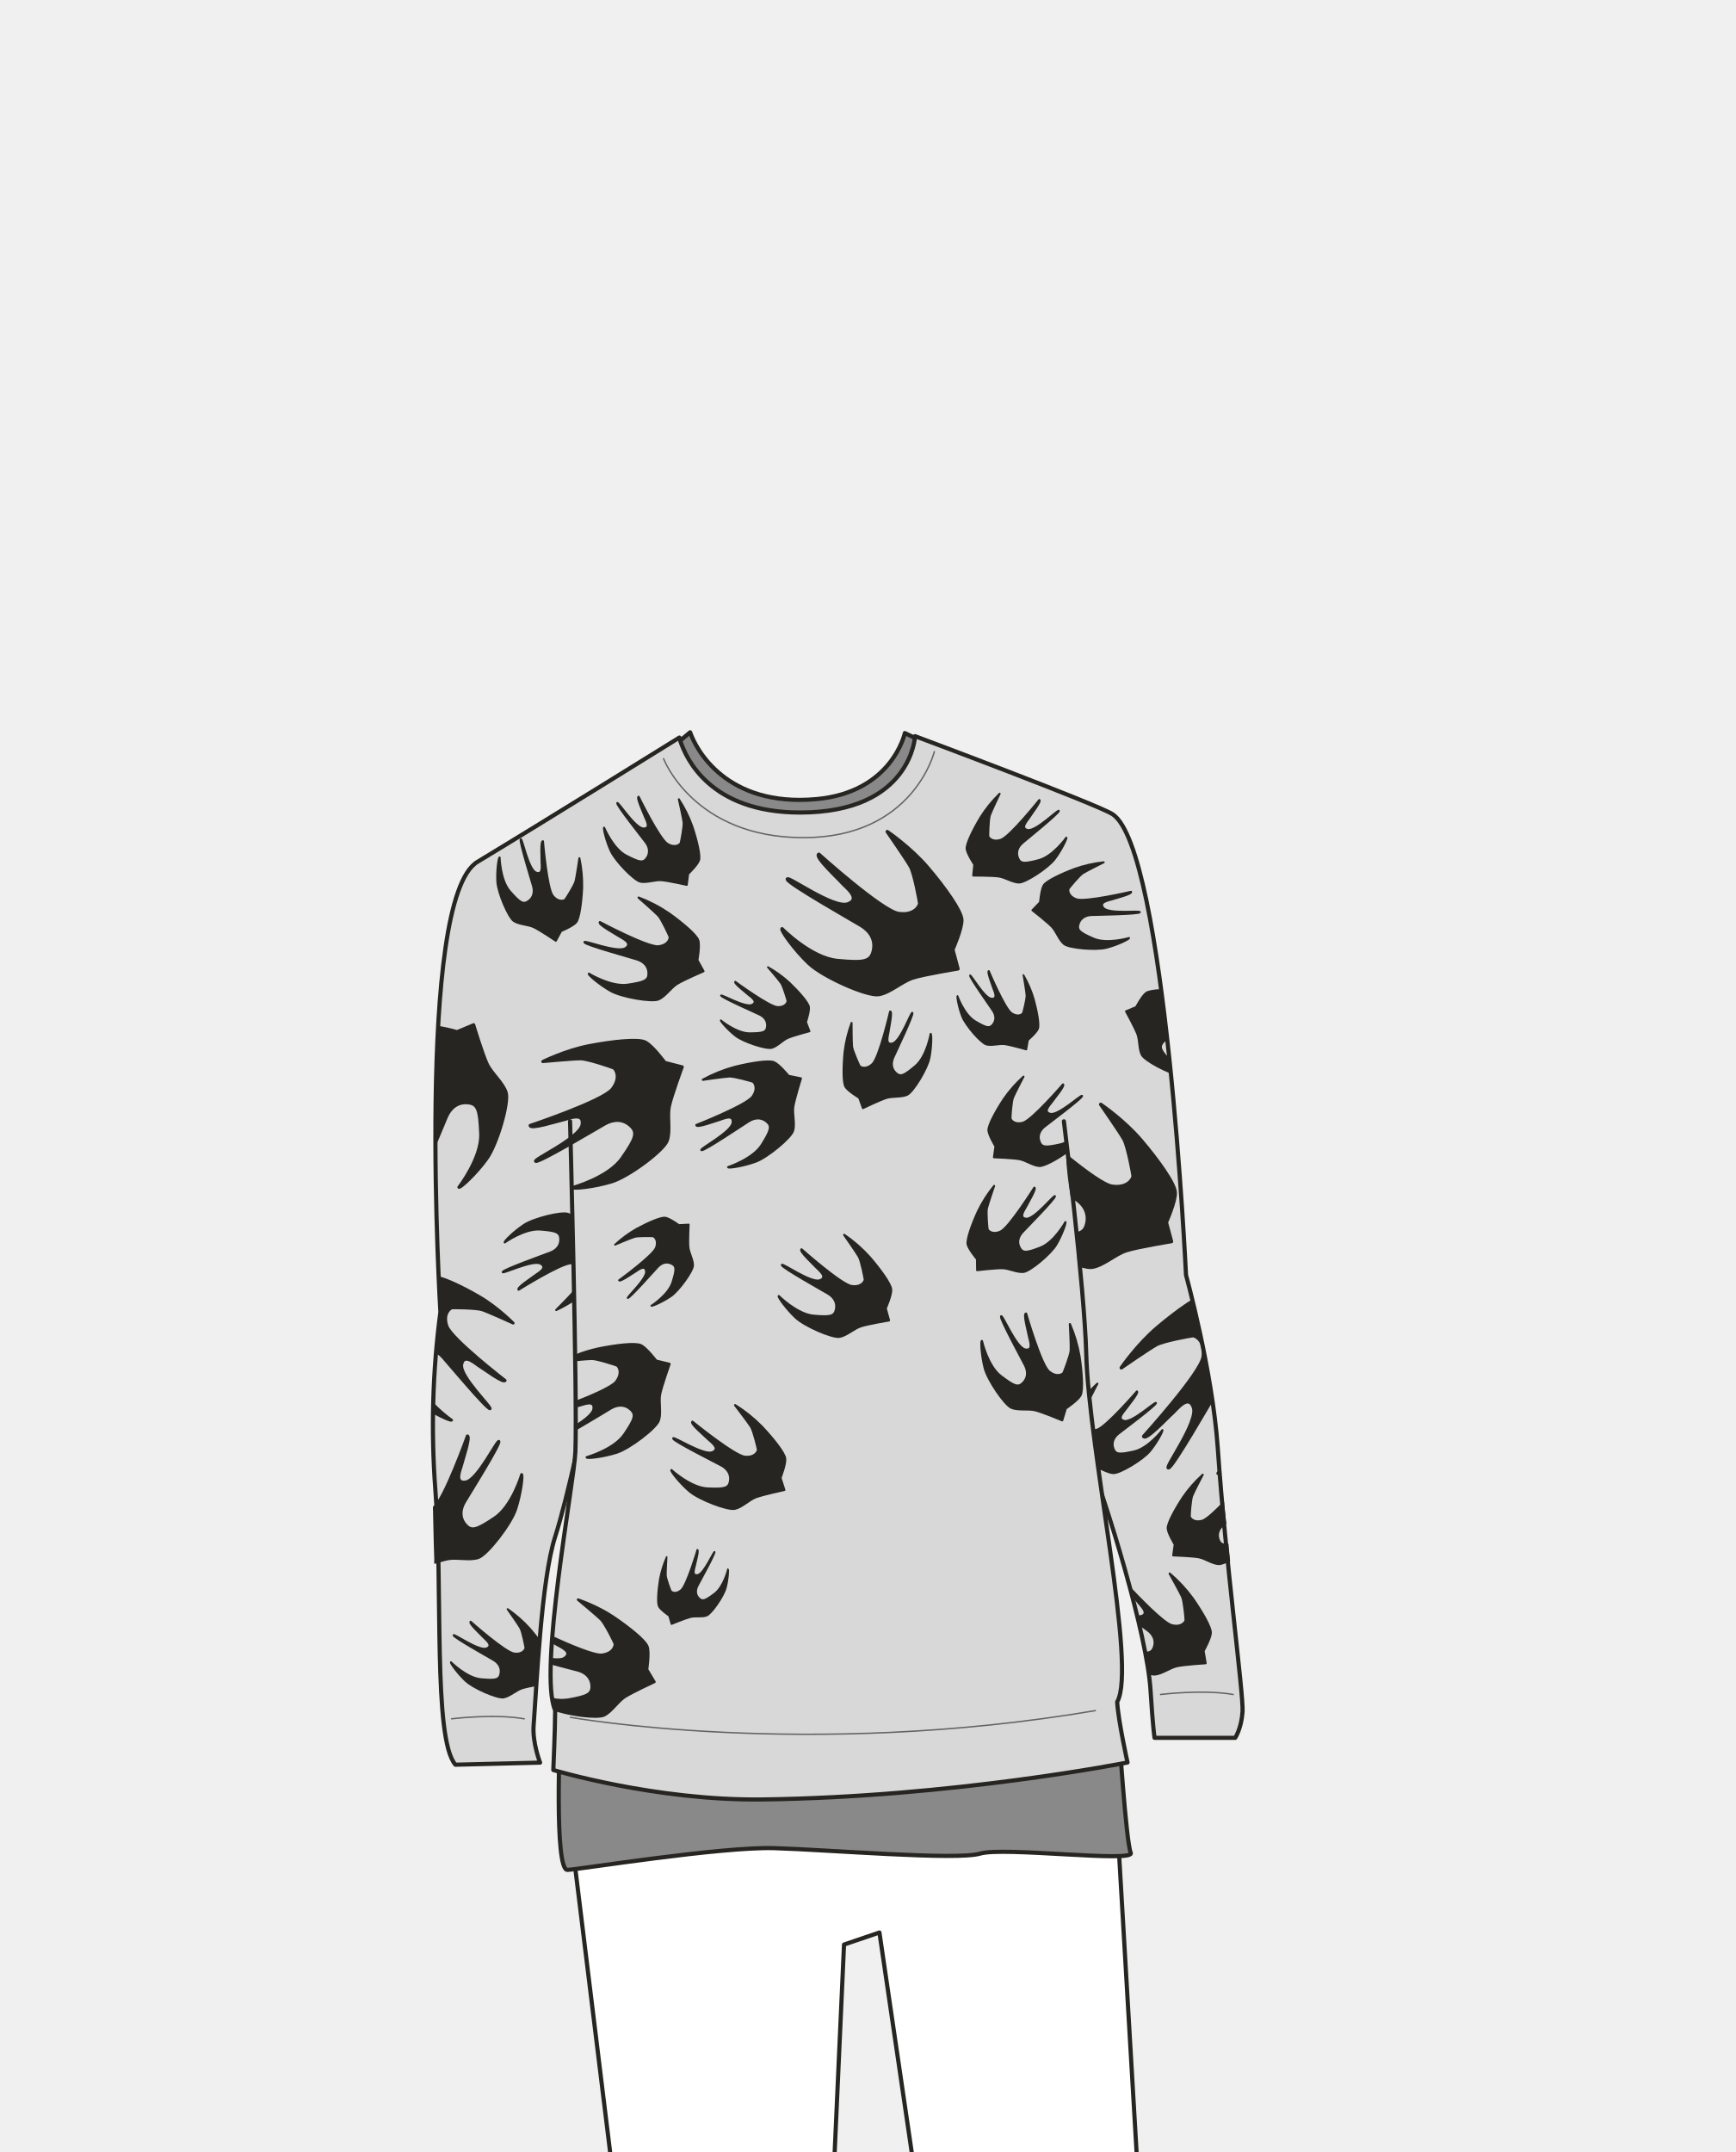
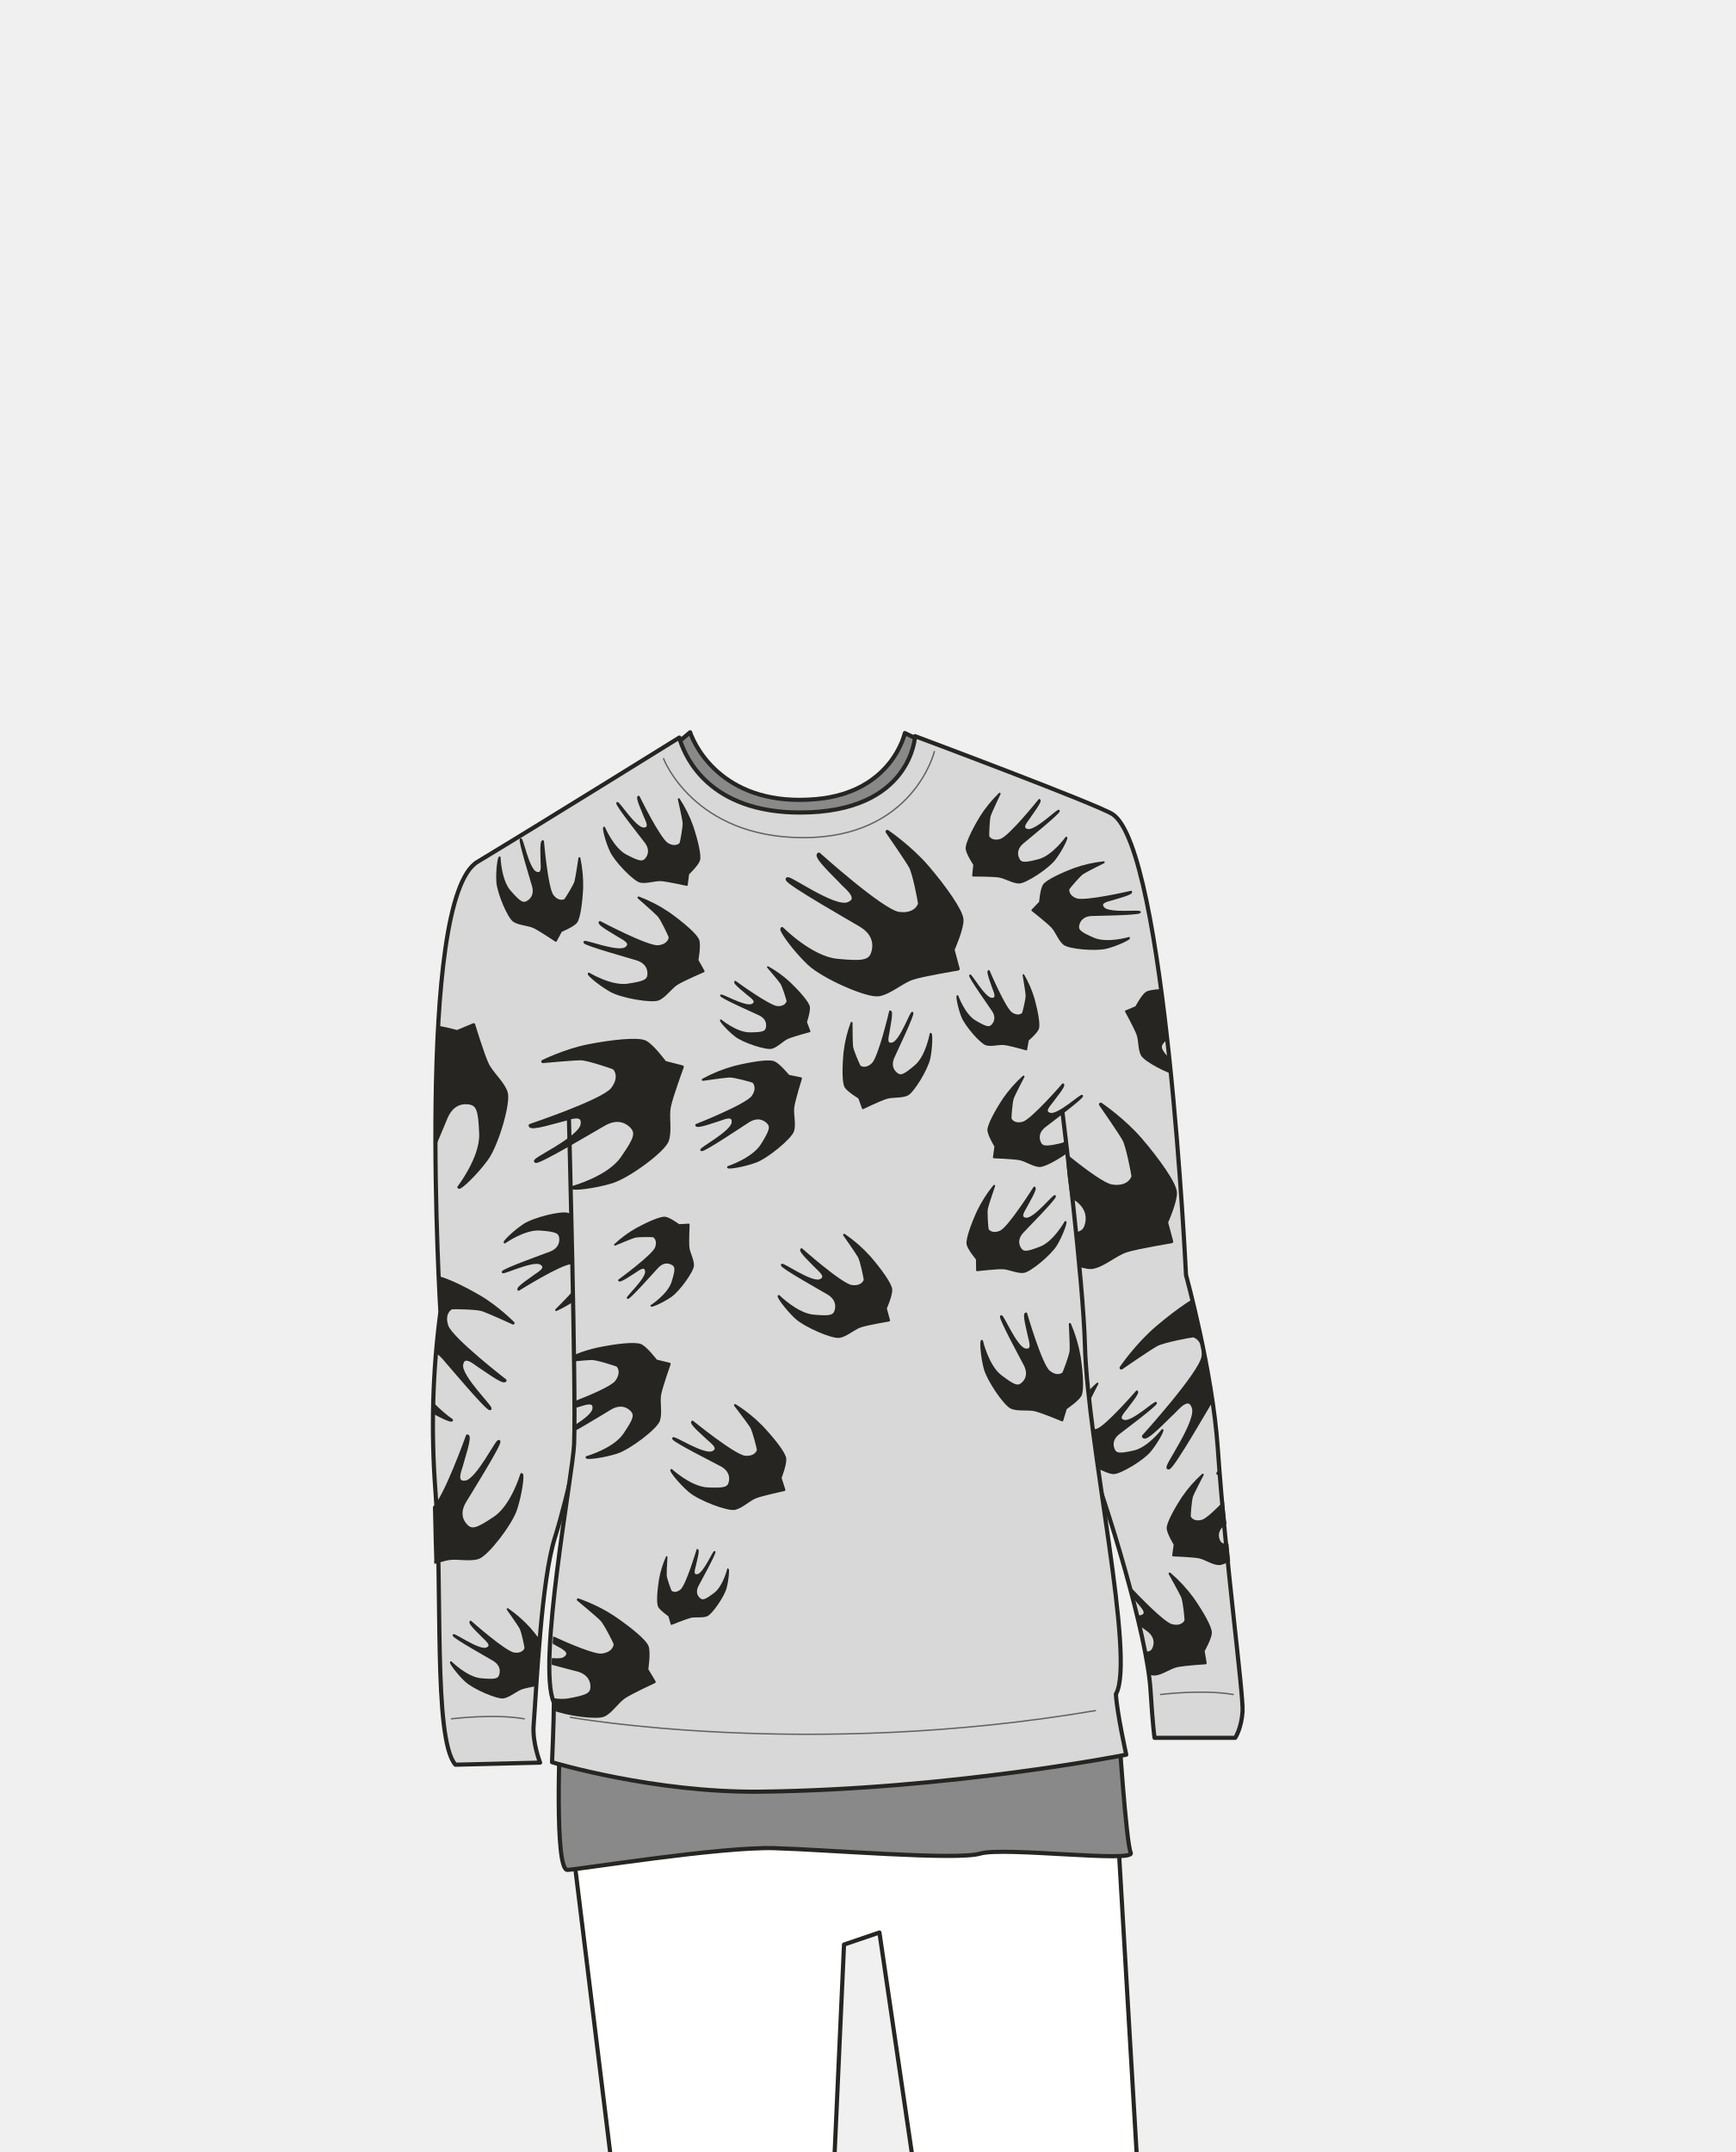
<svg xmlns="http://www.w3.org/2000/svg" width="1250" height="1550" viewBox="0 0 1250 1550">
  <defs>
    <clipPath id="a">
      <path d="M804.37,1224.33c-21,7.91-114.27,22.67-206.22,25.35-139.21,1.13-198.25-15-198.25-15-9.66-28.16,10.75-162,10.75-162-24.9,50.82-25.95,166-25.95,166s-27.64-4.81-65.33,0c-2.92-4.07-14.89-241-2.12-293.59-13.72-204.3,5.38-306.88,22.83-321.14,13-10.61,135.78-84.26,135.78-84.26s19.77,63.69,102.89,63.69,95.94-66.88,95.94-66.88,111,41,126.77,50,43.1,100.89,52.89,331.94c24,73.82,40.1,303.09,40.1,303.09s-26.72-6.42-65.38.23c2-25.82-34.52-140.47-34.52-140.47S816.09,1203.91,804.37,1224.33Z" fill="none" />
    </clipPath>
  </defs>
  <path d="M404.44,1264.52s61.79,24.3,203.69,19.79S801,1248.13,801,1248.13l20.1,342.24-158.7-1.85-28.9-196.61L608,1400.59l-8.84,196.24-153.94-.22Z" fill="#fff" stroke="#262521" stroke-linecap="round" stroke-linejoin="round" stroke-width="3" />
  <path d="M403.47,1248.13s-4.39,99.24,5.35,98.68,110.42-16.78,149-15.66,131.44,8.95,148.22,3.92,111.86,6.71,108.5-.56-8.76-90.41-8.76-90.41Z" fill="#898989" stroke="#262521" stroke-linecap="round" stroke-linejoin="round" stroke-width="3" />
  <path d="M801.34,601.25C790.45,594.15,651.81,528,651.81,528s-9,42.67-63.91,47.58c-64.83,5.79-86.64-36-90.76-48.14l-87.91,73.8" fill="#898989" stroke="#262521" stroke-linecap="round" stroke-linejoin="round" stroke-width="3" />
  <path d="M421.22,1019s-11.62,57.38-21.45,88.33-13.09,105-15.36,135.22c-1,12.66,4.65,27,4.65,27l-61,1.5c-16.33-18.74-8.92-129.52-14.45-197.94A619.79,619.79,0,0,1,317.25,945S299.2,647.71,343.93,620.76s145.46-89.52,145.46-89.52-.24-.24.73,2.61c4.11,12.15,21.13,51.38,86.21,51.38,80.35,0,82.84-55,82.84-55s131.41,49.11,142.29,56.21c38.3,25,52.89,331.94,52.89,331.94s19,68.76,22.88,124.63c5.58,81.26,18.66,177.57,17.85,189.79s-5.3,18.89-5.3,18.89h-58.1s-1.25-8-2.89-34.36c-2.47-39.8-31-134-48.07-177.22" fill="#d8d8d8" stroke="#262521" stroke-linecap="round" stroke-linejoin="round" stroke-width="3" />
  <path d="M836,1220.48s30.63-3.83,52.36,0" fill="none" stroke="#636363" stroke-linecap="round" stroke-linejoin="round" />
  <path d="M325.27,1238s30.63-3.83,52.37,0" fill="none" stroke="#636363" stroke-linecap="round" stroke-linejoin="round" />
  <path d="M478,546.43s21.5,56.9,100.8,56.9,94.27-62,94.27-62" fill="none" stroke="#636363" stroke-linecap="round" stroke-linejoin="round" />
-   <path d="M410.65,807.61s5.34,199.1,3.83,238.13c-.83,21.49-26.88,158.94-14.57,186.12,0,13-1.32,43-1.32,43s73.26,22.14,150.26,21.22c137.52-1.66,263.37-26.64,263.37-26.64s-6.69-30-7.46-43.63c14.49-25-20.49-181-22.29-250.9-1.22-47.59-16.09-167.28-16.09-167.28" fill="#d8d8d8" stroke="#262521" stroke-linecap="round" stroke-linejoin="round" stroke-width="3" />
+   <path d="M409.74,802s5.34,199.1,3.82,238.13c-.83,21.49-26.88,158.94-14.57,186.12,0,13-1.32,43-1.32,43s73.26,22.14,150.26,21.22c137.52-1.66,263.37-26.64,263.37-26.64s-6.69-30-7.46-43.63c14.49-25-20.49-181-22.28-250.9C780.33,921.67,765.46,802,765.46,802" fill="#d8d8d8" stroke="#262521" stroke-linecap="round" stroke-linejoin="round" stroke-width="3" />
  <path d="M410.89,1236.91s170.48,30.52,378.15-4.83" fill="none" stroke="#636363" stroke-linecap="round" stroke-linejoin="round" />
  <g clip-path="url(#a)">
    <path d="M339,1168s24.79,22,31.26,22.93,8.3-3.23,8.25-4-2.14-11.61-3.62-14.27-9.23-13.65-9.23-13.65a89.53,89.53,0,0,1,15.85,13.89c6.8,7.87,13.22,16.79,13.46,20.25s-3.42,11.75-3.42,11.75l2.06,7.47s-13.28,2.25-17.59,3.67-8.81,5.75-13.24,6.56-21.68-6.65-27.34-11.93-11.1-12.86-10.62-13.46c0,0,11.36,11.35,21.67,12.25s13.09.52,14-3.88-1.35-7.82-4.93-9.95-28.56-16.1-28.83-17.79,18.13,11.55,23.69,9.5-1.08-6.76-2.44-8.34S337.3,1169,339,1168Z" fill="#262521" stroke="#262521" stroke-linecap="round" stroke-linejoin="round" stroke-width="1.37" />
    <path d="M460.07,573.83s15,30.62,20.79,34,9.16.17,9.43-.6,2.48-11.88,2.12-15S489,575.66,489,575.66a91.85,91.85,0,0,1,9.65,19.4c3.4,10.15,6,21.15,4.91,24.53s-7.84,9.84-7.84,9.84l-1,7.92s-13.51-3-18.17-3.38-10.62,2-15.16,1.08-18-14.79-21.36-22-5.54-16.56-4.85-16.95c0,0,6.38,15.24,15.84,20.12s12.25,5.6,14.88,1.78,1.77-8-.8-11.38-20.9-26.47-20.49-28.18,12.74,18.06,18.83,18.28,1.61-6.86.93-8.89S458.11,574,460.07,573.83Z" fill="#262521" stroke="#262521" stroke-linecap="round" stroke-linejoin="round" stroke-width="1.41" />
    <path d="M391.15,605.89s2.86,34,7,39.24,8.47,3.48,9,2.86,6.63-10.17,7.42-13.2,2.8-16.71,2.8-16.71a92.28,92.28,0,0,1,2,21.58c-.52,10.68-2.06,21.89-4.33,24.63s-10.87,6.33-10.87,6.33l-3.77,7s-11.49-7.74-15.71-9.74-10.64-2-14.51-4.5-11.44-20.33-11.92-28.27.85-17.45,1.64-17.56c0,0,.41,16.51,7.45,24.49s9.39,9.67,13.22,7.07,4.54-6.78,3.39-10.91-9.87-32.24-8.87-33.69S380.4,626,386,628.41s4-5.8,4.1-7.94S389.25,605.37,391.15,605.89Z" fill="#262521" stroke="#262521" stroke-linecap="round" stroke-linejoin="round" stroke-width="1.41" />
    <path d="M529.64,707.06s24.45,17.94,30.42,18.23,7.28-3.65,7.18-4.36-3-10.4-4.52-12.7-9.57-11.65-9.57-11.65a82,82,0,0,1,15.62,11.31c6.86,6.59,13.47,14.17,14,17.3s-2.11,11-2.11,11l2.51,6.63s-11.9,3.18-15.7,4.84-7.54,6-11.51,7.1-20.31-4.21-25.92-8.54-11.2-10.76-10.81-11.35c0,0,11.31,9.37,20.78,9.31s12-.64,12.46-4.73-1.89-7-5.33-8.64-27.39-12.23-27.78-13.75,17.5,9,22.38,6.63-1.55-6.06-2.93-7.38S528.18,708,529.64,707.06Z" fill="#262521" stroke="#262521" stroke-linecap="round" stroke-linejoin="round" stroke-width="1.25" />
    <path d="M445.87,922.14s24.51-17.87,26.59-23.47-1.27-8-2-8.16-10.8-.34-13.47.46-14,5.58-14,5.58a82,82,0,0,1,15.51-11.45c8.36-4.55,17.58-8.55,20.72-8.09s9.83,5.34,9.83,5.34l7.09-.38s-.58,12.3-.15,16.43,3.43,9,3.28,13.12-10.16,18.08-16,22.11-13.65,7.42-14.09,6.87c0,0,12.35-7.94,15.17-17s3-11.6-.74-13.31-7.25-.32-9.85,2.46-20,22.4-21.52,22.31,13.86-14,13.11-19.32-6.26-.36-7.93.55S446.36,923.83,445.87,922.14Z" fill="#262521" stroke="#262521" stroke-linecap="round" stroke-linejoin="round" stroke-width="1.25" />
    <path d="M482.25,982.41l-9.61-2.34s-7-9.22-11-11.09-17.94-.25-30.93,2.44a100.54,100.54,0,0,0-16.12,5c0,1,.05,2.09.08,3.14,4.68-.45,9.76-.89,11.67-.88,3.88,0,17.25,4.36,18.16,4.81s4.39,5-.64,11.69C441,999,426.16,1005.41,414.33,1010c0,1.05.07,2.09.12,3.13,1.05-.31,1.88-.54,2.33-.63,2.6-.54,12-5,10.81,2.45-.53,3.43-6.35,7.88-12.27,11.76.05.75.1,1.49.14,2.24,9.78-5.6,21.84-13,24.56-14.6,4.6-2.67,9.83-3.12,14.15.68s3,7.14-4.38,18.07-27.1,16.56-27.1,16.56c.37.92,12.2-.45,21.59-3.49s28.41-17.64,30.26-23.08-.2-13.15.89-18.84S482.25,982.41,482.25,982.41Z" fill="#262521" stroke="#262521" stroke-linecap="round" stroke-linejoin="round" stroke-width="1.75" />
    <path d="M466.08,1202.46s1.82-12,.29-16.4-13-13.69-24.55-21.48-25.39-12.41-25.39-12.41,13.9,11.5,16.74,14.43,9.39,16.19,9.72,17.2-.58,7-9.28,8.1c-5.54.7-23.75-7.1-36.22-12.83,0,1.09,0,2.18,0,3.28,1.52.86,2.74,1.55,3.27,1.9,2.31,1.56,12.56,5.33,6.09,9.94-1.82,1.29-5.36,1.38-9.5.89,0,1,0,2,0,3,8.64,2.33,16.79,4.4,19.09,5,5.38,1.5,9.57,5.1,9.87,11.14s-3.15,7.52-16.81,10a31.84,31.84,0,0,1-11.71-.42c.13,2.36.29,4.71.48,7.07,10.62,4.21,31.94,7,36.94,4.63,5.45-2.61,9.75-9.81,14.83-13.16s21.48-10.93,21.48-10.93Z" fill="#262521" stroke="#262521" stroke-linecap="round" stroke-linejoin="round" stroke-width="1.84" />
    <path d="M577.38,899.85s28.59,25.4,36.06,26.46,9.57-3.73,9.53-4.64-2.48-13.39-4.19-16.47-10.64-15.75-10.64-15.75a103.29,103.29,0,0,1,18.28,16c7.84,9.08,15.25,19.38,15.53,23.37S638,942.4,638,942.4l2.37,8.62s-15.32,2.6-20.29,4.23-10.16,6.64-15.28,7.57-25-7.67-31.54-13.76S560.46,934.23,561,933.53c0,0,13.11,13.09,25,14.14s15.09.59,16.2-4.49-1.55-9-5.68-11.47-32.95-18.58-33.26-20.53,20.91,13.33,27.33,11-1.25-7.8-2.82-9.62S575.43,900.9,577.38,899.85Z" fill="#262521" stroke="#262521" stroke-linecap="round" stroke-linejoin="round" stroke-width="1.58" />
    <path d="M739.14,946.11s10.65,36.73,16.4,41.61,10.09,1.95,10.53,1.16,5-12.66,5.25-16.17-.61-19-.61-19A103,103,0,0,1,777.63,977c1.79,11.86,2.57,24.53.68,28.05s-10.56,9.36-10.56,9.36l-2.59,8.56s-14.35-6-19.42-7.24-12.14.2-17-1.74-17.07-19.83-19.34-28.47-2.93-19.37-2.08-19.66c0,0,4.1,18.06,13.6,25.28s12.46,8.56,16.11,4.85,3.49-8.46,1.31-12.74-18-33.28-17.2-35.1S731.76,970.6,738.45,972s3.11-7.27,2.75-9.64S736.94,946,739.14,946.11Z" fill="#262521" stroke="#262521" stroke-linecap="round" stroke-linejoin="round" stroke-width="1.58" />
    <path d="M872.19,1176.07c.14-4-6.18-15-13.05-24.84a103.23,103.23,0,0,0-16.54-17.82s7.59,13.53,9,16.76,2.52,15.9,2.47,16.81-2.63,5.45-9.95,3.63c-6-1.48-24.34-20.6-30.84-27.53.3,1.32.61,2.63.94,3.94,2.35,3.06,5.12,6.27,5.81,7.25,1.37,2,8.43,8.16,1.81,9.86a6.22,6.22,0,0,1-3-.19q.81,2.86,1.61,5.73c3,2.18,5.39,3.87,6.34,4.58,3.86,2.87,6.1,7.06,4.48,12-.94,2.84-2.42,4.08-5.75,4.19a130.68,130.68,0,0,1,2.07,14.76,11.8,11.8,0,0,0,4.24.85c5.18-.4,10.85-4.85,16-6s20.62-2.13,20.62-2.13l-1.48-8.82S872.06,1180.06,872.19,1176.07Z" fill="#262521" stroke="#262521" stroke-linecap="round" stroke-linejoin="round" stroke-width="1.58" />
    <path d="M432.14,664.18s34.34,18.19,42,17.44,8.55-6,8.29-6.86-5.67-12.63-8.09-15.25-14.3-13-14.3-13a104.51,104.51,0,0,1,21.9,11.42c9.93,7.08,19.72,15.46,21,19.33s-.63,14.32-.63,14.32l4.42,7.94s-14.5,6.25-19,9.06-8.44,9-13.26,11.15-26.54-1.56-34.45-6-16.21-11.56-15.83-12.38c0,0,16.09,9.77,28.08,7.94s15-3,14.92-8.33-3.7-8.52-8.37-10-37-10.41-37.77-12.26,23.85,8.12,29.61,4.24-3.11-7.4-5.09-8.82S430.47,665.68,432.14,664.18Z" fill="#262521" stroke="#262521" stroke-linecap="round" stroke-linejoin="round" stroke-width="1.6" />
    <path d="M381.93,810.63s52.44-17.57,59.14-26.17,2.22-14.68,1.05-15.28-18.59-6.53-23.67-6.61-27.41,2-27.41,2,16.23-8.09,33.26-11.38,35.28-5.18,40.48-2.66,14.15,14.7,14.15,14.7l12.52,3.23s-7.77,21.08-9.3,28.49,1,17.53-1.51,24.61-27.63,25.84-40,29.64-27.81,5.39-28.28,4.18c0,0,25.85-7,35.72-21.16s11.61-18.51,6-23.55-12.42-4.55-18.48-1.14-47,27.94-49.68,26.93,31.77-16.63,33.42-26.37-10.68-4.06-14.09-3.4S381.84,813.83,381.93,810.63Z" fill="#262521" stroke="#262521" stroke-linecap="round" stroke-linejoin="round" stroke-width="2.28" />
    <path d="M279.3,837.82s31.21-45.66,31.36-56.56-7.09-13-8.38-12.81-18.76,6-22.86,9-20.65,18.14-20.65,18.14,8.06-16.24,19.65-29.14,25-25.42,30.68-26.54,20.15,3.18,20.15,3.18l11.94-5s6.52,21.5,9.77,28.33,11.38,13.37,13.65,20.53-6.44,37.28-14,47.76-18.94,21.08-20,20.4c0,0,16.39-21.19,15.71-38.43s-1.9-21.76-9.39-22.43-12.65,3.87-15.42,10.25S300.86,855.17,298.12,856s15.3-32.43,10.73-41.2-11,3.21-13.28,5.79S281.16,840.42,279.3,837.82Z" fill="#262521" stroke="#262521" stroke-linecap="round" stroke-linejoin="round" stroke-width="2.28" />
    <path d="M589.87,615.32s45.46,40.91,57.38,42.67,15.34-5.85,15.28-7.31-3.83-21.44-6.52-26.37S639.16,599,639.16,599s16.61,11.21,29.06,25.81S692.41,656,692.8,662.35,686.36,684,686.36,684l3.71,13.81s-24.52,4-32.49,6.56-16.31,10.51-24.5,11.94S593.16,703.76,582.79,694s-20.33-23.85-19.42-25c0,0,20.82,21.07,39.81,22.86s24.14,1.1,26-7-2.38-14.43-9-18.4-52.49-30-53-33.16,33.3,21.52,43.58,17.8-1.91-12.48-4.4-15.4S586.75,617,589.87,615.32Z" fill="#262521" stroke="#262521" stroke-linecap="round" stroke-linejoin="round" stroke-width="2.52" />
    <path d="M846.55,858.78c-.4-6.38-12.14-22.92-24.58-37.52s-29.06-25.81-29.06-25.81,14.16,20.36,16.85,25.29,6.45,24.91,6.52,26.37-3.36,9.08-15.28,7.31c-5.73-.85-19.2-10.73-31.65-20.78.18,4.63.57,9.25,1.11,13.86.56,4.87,1.32,9.72,2.1,14.57l1.36.81c6.58,4,10.8,10.29,9,18.4-.94,4.18-2.77,6.39-6.92,7.3.56,7.57,1.34,15.16,1.88,22.73,4.11,1.19,7,1.75,9,1.4,8.18-1.43,16.53-9.39,24.5-11.94s32.49-6.56,32.49-6.56l-3.71-13.81S847,865.16,846.55,858.78Z" fill="#262521" stroke="#262521" stroke-linecap="round" stroke-linejoin="round" stroke-width="2.52" />
    <path d="M823.85,1034.55s41.08-45.3,42.89-57.22S861,962,859.49,962s-21.45,3.74-26.4,6.41-25.35,16.76-25.35,16.76,11.27-16.57,25.92-29,31.23-24.07,37.61-24.44,21.6,6.52,21.6,6.52l13.83-3.66s3.9,24.54,6.43,32.52,10.45,16.35,11.85,24.54-12.68,39.87-22.52,50.21-23.92,20.24-25,19.33c0,0,21.15-20.74,23-39.73s1.2-24.13-6.9-26-14.45,2.33-18.44,8.9-30.24,52.37-33.36,52.84,21.65-33.22,18-43.51-12.5,1.86-15.43,4.34S825.5,1037.68,823.85,1034.55Z" fill="#262521" stroke="#262521" stroke-linecap="round" stroke-linejoin="round" stroke-width="2.52" />
    <path d="M748.67,576.19s-21.3,26.62-27.71,28.67-9-1.83-9.06-2.63.16-12.15,1.2-15.1,7-15.44,7-15.44a91.74,91.74,0,0,0-13.65,16.83c-5.53,9.15-10.49,19.32-10.13,22.86s5.5,11.32,5.5,11.32l-.79,7.93s13.85,0,18.46.67,9.93,4.3,14.57,4.35,20.82-10.5,25.64-16.84,9-14.95,8.43-15.48c0,0-9.55,13.48-19.84,16.18S735.1,622.3,733.36,618s0-8.15,3.26-10.93,26.17-21.28,26.14-23-16.37,14.86-22.36,13.74-.08-7,1-8.88S750.54,576.82,748.67,576.19Z" fill="#262521" stroke="#262521" stroke-linecap="round" stroke-linejoin="round" stroke-width="1.41" />
    <path d="M641.19,728.51s-7.77,33.2-12.66,37.8-8.89,2.21-9.32,1.53-5.08-11-5.42-14.15-.35-16.94-.35-16.94a91.89,91.89,0,0,0-5.07,21.07c-1,10.64-1.15,21.95.7,25s9.84,7.84,9.84,7.84l2.7,7.5s12.49-6,16.95-7.35,10.82-.39,15-2.34,14.28-18.45,15.9-26.24,1.7-17.39.94-17.6c0,0-2.82,16.27-10.94,23.14s-10.69,8.19-14.11,5.07-3.5-7.37-1.76-11.28,14.45-30.47,13.67-32S648.9,750,643,751.54s-3.11-6.32-2.9-8.45S643.15,728.27,641.19,728.51Z" fill="#262521" stroke="#262521" stroke-linecap="round" stroke-linejoin="round" stroke-width="1.41" />
    <path d="M814.79,642.29s-33.21,7.75-39.51,5.41-5.91-7-5.49-7.68,7.64-9.45,10.28-11.13,15-7.82,15-7.82A92.15,92.15,0,0,0,774,625.86c-10,3.78-20.19,8.7-22.11,11.71s-2.67,12.29-2.67,12.29l-5.52,5.75s10.9,8.55,14.1,11.94,5.14,9.52,8.75,12.43,22.87,4.62,30.57,2.62,16.34-6.18,16.2-7c0,0-15.84,4.69-25.6.45s-12.08-6-10.79-10.41,5.05-6.4,9.33-6.57,33.72-.55,34.79-2-22,1.56-26.07-3,4.29-5.59,6.29-6.35S815.87,643.94,814.79,642.29Z" fill="#262521" stroke="#262521" stroke-linecap="round" stroke-linejoin="round" stroke-width="1.41" />
    <path d="M881.73,744.3s-33.57-6-38.44-10.6-2.68-8.76-2-9.23,10.74-5.66,13.83-6.17S872,717,872,717a92.24,92.24,0,0,0-21.31-3.93c-10.69-.47-22,0-24.93,2s-7.3,10.24-7.3,10.24l-7.34,3.11s6.64,12.15,8.25,16.53,1,10.78,3.15,14.87,19.19,13.26,27.06,14.46,17.45.76,17.63,0c0,0-16.4-1.93-23.7-9.68s-8.76-10.23-5.82-13.81,7.16-3.9,11.16-2.37,31.21,12.79,32.74,11.92-20.88-7.26-22.76-13,6.14-3.45,8.28-3.35S882.07,746.24,881.73,744.3Z" fill="#262521" stroke="#262521" stroke-linecap="round" stroke-linejoin="round" stroke-width="1.41" />
    <path d="M767.37,823a19.39,19.39,0,0,1-3.69,1.26c-10.39,2.3-13.28,2.28-14.85-2.08s.32-8.15,3.68-10.8,27-20.26,27-22-16.93,14.22-22.87,12.87.19-7,1.36-8.83,9.57-11.71,7.73-12.41c0,0-22.31,25.79-28.78,27.59s-8.9-2.17-9-3,.62-12.13,1.77-15,7.57-15.17,7.57-15.17A92,92,0,0,0,723,791.68c-5.87,8.94-11.22,18.91-11,22.46s5.06,11.52,5.06,11.52l-1.09,7.9s13.84.51,18.43,1.37,9.75,4.68,14.38,4.91c3.29.15,12.6-4.8,19.54-9.89C768,827.63,767.61,825.32,767.37,823Z" fill="#262521" stroke="#262521" stroke-linecap="round" stroke-linejoin="round" stroke-width="1.41" />
    <path d="M784.65,1008.14c2.29-4.68,5.91-11.59,5.91-11.59s-2.75,2.4-6.19,6.12C784.43,1004.5,784.52,1006.32,784.65,1008.14Z" fill="#262521" stroke="#262521" stroke-linecap="round" stroke-linejoin="round" stroke-width="1.41" />
    <path d="M837.35,1030s-10.06,13.1-20.44,15.41-13.28,2.29-14.85-2.07.32-8.15,3.68-10.8,27-20.27,27-22-16.93,14.22-22.87,12.88.19-7,1.36-8.83,9.57-11.72,7.73-12.42c0,0-22.31,25.79-28.78,27.6a12.23,12.23,0,0,1-2.89.45c1.42,9,3,18,4.2,27.12,3.52,1.44,7.19,3.53,10.58,3.69,4.62.22,21.21-9.7,26.27-15.85S837.93,1030.55,837.35,1030Z" fill="#262521" stroke="#262521" stroke-linecap="round" stroke-linejoin="round" stroke-width="1.41" />
    <path d="M336.64,1034.17s-16.54,46.17-24.29,51.95-13.06,1.7-13.57.64-5.45-16.59-5.42-21.1,2.28-24.26,2.28-24.26-7.47,14.23-10.7,29.27-5.25,31.19-3.1,35.84,12.77,12.82,12.77,12.82l2.63,11.17s18.83-6.5,25.43-7.73,15.52,1.22,21.85-.88,23.42-24,27-34.89,5.29-24.56,4.23-25c0,0-6.69,22.79-19.43,31.28s-16.62,10-21,4.92-3.8-11.1-.67-16.4,25.65-41.17,24.8-43.56-15.34,27.86-24,29.14-3.41-9.54-2.76-12.55S339.48,1034.15,336.64,1034.17Z" fill="#262521" stroke="#262521" stroke-linecap="round" stroke-linejoin="round" stroke-width="2.02" />
    <path d="M363.91,994.27s-38.81-30-41.92-39.13,2.41-12.95,3.57-13.11S343,942,347.3,943.38,369.68,953,369.68,953s-11.23-11.49-24.54-19.21-28.05-14.61-33.14-14S295.87,928,295.87,928l-11.43-.93s.37,19.92-.5,26.57S278,968,278,974.7s15.62,29.69,24.85,36.47,21.74,12.61,22.48,11.73c0,0-19.62-13.39-23.76-28.12s-4.35-18.88,1.79-21.49,11.73-.19,15.81,4.43,31.25,37.09,33.78,37-21.77-23.18-20.32-31.82,10.13-.29,12.79,1.25S363.05,997,363.91,994.27Z" fill="#262521" stroke="#262521" stroke-linecap="round" stroke-linejoin="round" stroke-width="2.02" />
    <path d="M412.14,909.92c-.36-11.51-.73-23-.84-34.53a12.24,12.24,0,0,0-2.15-1.06c-4.64-1.67-24.62,3.24-31.69,7.92s-14.33,11.87-13.91,12.61c0,0,14.33-10.2,25.62-9.3s14.23,1.82,14.47,6.75-2.88,8.2-7.13,9.85-33.77,12.2-34.37,14,21.68-9.18,27.31-6-2.39,7.11-4.15,8.56-13.4,8.93-11.74,10.22c0,0,30.76-19.27,37.92-19.09Z" fill="#262521" stroke="#262521" stroke-linecap="round" stroke-linejoin="round" stroke-width="1.5" />
    <path d="M412.67,931.06c-2.87,3.31-12,12.48-12,12.48a102.06,102.06,0,0,0,12-6.62C412.73,935,412.7,933,412.67,931.06Z" fill="#262521" stroke="#262521" stroke-linecap="round" stroke-linejoin="round" stroke-width="1.5" />
    <path d="M894.86,1067.69s-22.31,25.79-28.78,27.6-8.9-2.18-9-3,.62-12.12,1.77-15,7.57-15.16,7.57-15.16a91.59,91.59,0,0,0-14.29,16.3c-5.87,8.94-11.22,18.9-11,22.46s5.06,11.51,5.06,11.51l-1.09,7.9s13.84.51,18.43,1.37,9.75,4.69,14.38,4.91,21.22-9.7,26.27-15.85,9.59-14.6,9-15.15c0,0-10.06,13.1-20.44,15.41s-13.28,2.29-14.85-2.07.32-8.15,3.68-10.8,27-20.27,27-22-16.93,14.22-22.87,12.88.19-7,1.36-8.83S896.7,1068.39,894.86,1067.69Z" fill="#262521" stroke="#262521" stroke-linecap="round" stroke-linejoin="round" stroke-width="1.41" />
    <path d="M745.07,855.38S726.91,884.24,720.78,887s-9.12-.81-9.31-1.6-1.21-12.09-.51-15.14,5.19-16.13,5.19-16.13a92.35,92.35,0,0,0-11.66,18.26c-4.46,9.73-8.24,20.39-7.48,23.87s6.74,10.62,6.74,10.62l.11,8s13.76-1.58,18.42-1.42,10.36,3.16,15,2.68,19.5-12.79,23.58-19.63,7.27-15.88,6.62-16.34c0,0-8,14.47-17.88,18.32s-12.78,4.26-15,.19-.92-8.1,2-11.23,23.59-24.1,23.37-25.85-14.59,16.61-20.67,16.18-.87-7,0-8.93S747,855.79,745.07,855.38Z" fill="#262521" stroke="#262521" stroke-linecap="round" stroke-linejoin="round" stroke-width="1.41" />
    <path d="M712.33,699.32s11.52,27.21,16.38,30.42,7.91.58,8.18-.07,2.71-10.16,2.54-12.87-2.19-14.52-2.19-14.52a79.79,79.79,0,0,1,7.43,17.24c2.46,8.94,4.21,18.58,3.08,21.46s-7.24,8.14-7.24,8.14l-1.21,6.8s-11.55-3.26-15.56-3.78-9.29,1.26-13.17.22-14.9-13.66-17.44-20.07-4-14.6-3.39-14.9c0,0,4.8,13.49,12.75,18.16s10.33,5.42,12.79,2.24,1.91-6.8-.15-9.89S698.3,704,698.73,702.55s10.17,16.24,15.43,16.71,1.72-5.85,1.23-7.64S710.62,699.41,712.33,699.32Z" fill="#262521" stroke="#262521" stroke-linecap="round" stroke-linejoin="round" stroke-width="1.22" />
    <path d="M501.63,810.34s36.15-14.24,40.53-20.52,1-10.39.18-10.76-13.28-3.91-16.84-3.78-19.17,2.41-19.17,2.41a104.71,104.71,0,0,1,22.92-9.2c11.83-2.94,24.57-4.93,28.31-3.34S568,774.94,568,774.94l8.9,1.81s-4.68,15.08-5.48,20.33,1.35,12.26-.16,17.33-18.44,19.14-27,22.26-19.32,4.8-19.7,4c0,0,17.89-5.86,24.29-16.16s7.48-13.41,3.38-16.75-8.88-2.73-13-.12-32,21.33-33.88,20.72,21.68-12.84,22.48-19.73-7.64-2.46-10-1.87S501.68,812.59,501.63,810.34Z" fill="#262521" stroke="#262521" stroke-linecap="round" stroke-linejoin="round" stroke-width="1.6" />
    <path d="M498.8,1024s30.14,24.52,37.77,25.27,9.55-4.2,9.46-5.13-3.1-13.48-5-16.53-11.49-15.52-11.49-15.52a104.47,104.47,0,0,1,19.25,15.47c8.36,8.87,16.34,19,16.8,23s-3.41,13.93-3.41,13.93l2.79,8.64s-15.43,3.32-20.41,5.19-10,7.19-15.17,8.36-25.73-6.69-32.63-12.58-13.65-14.5-13.11-15.23c0,0,13.88,12.72,26,13.25s15.35-.06,16.25-5.26-2-9.09-6.27-11.4-34.26-17.4-34.66-19.37,21.81,12.61,28.22,9.92-1.61-7.86-3.28-9.64S496.87,1025.14,498.8,1024Z" fill="#262521" stroke="#262521" stroke-linecap="round" stroke-linejoin="round" stroke-width="1.6" />
    <path d="M502.32,1116.2s-7.63,25.59-11.67,29-7,1.31-7.35.76-3.46-8.86-3.58-11.31.53-13.26.53-13.26a72.05,72.05,0,0,0-5,16.23c-1.31,8.27-1.93,17.11-.62,19.57s7.32,6.6,7.32,6.6l1.76,6s10.05-4.09,13.6-5,8.47.2,11.85-1.13,12-13.75,13.66-19.77,2.14-13.51,1.56-13.72c0,0-3,12.6-9.64,17.58s-8.74,5.91-11.27,3.3-2.39-5.92-.84-8.9,12.72-23.14,12.19-24.41-7.52,15.6-12.19,16.56-2.13-5.09-1.87-6.75S503.86,1116.11,502.32,1116.2Z" fill="#262521" stroke="#262521" stroke-linecap="round" stroke-linejoin="round" stroke-width="1.1" />
  </g>
</svg>
